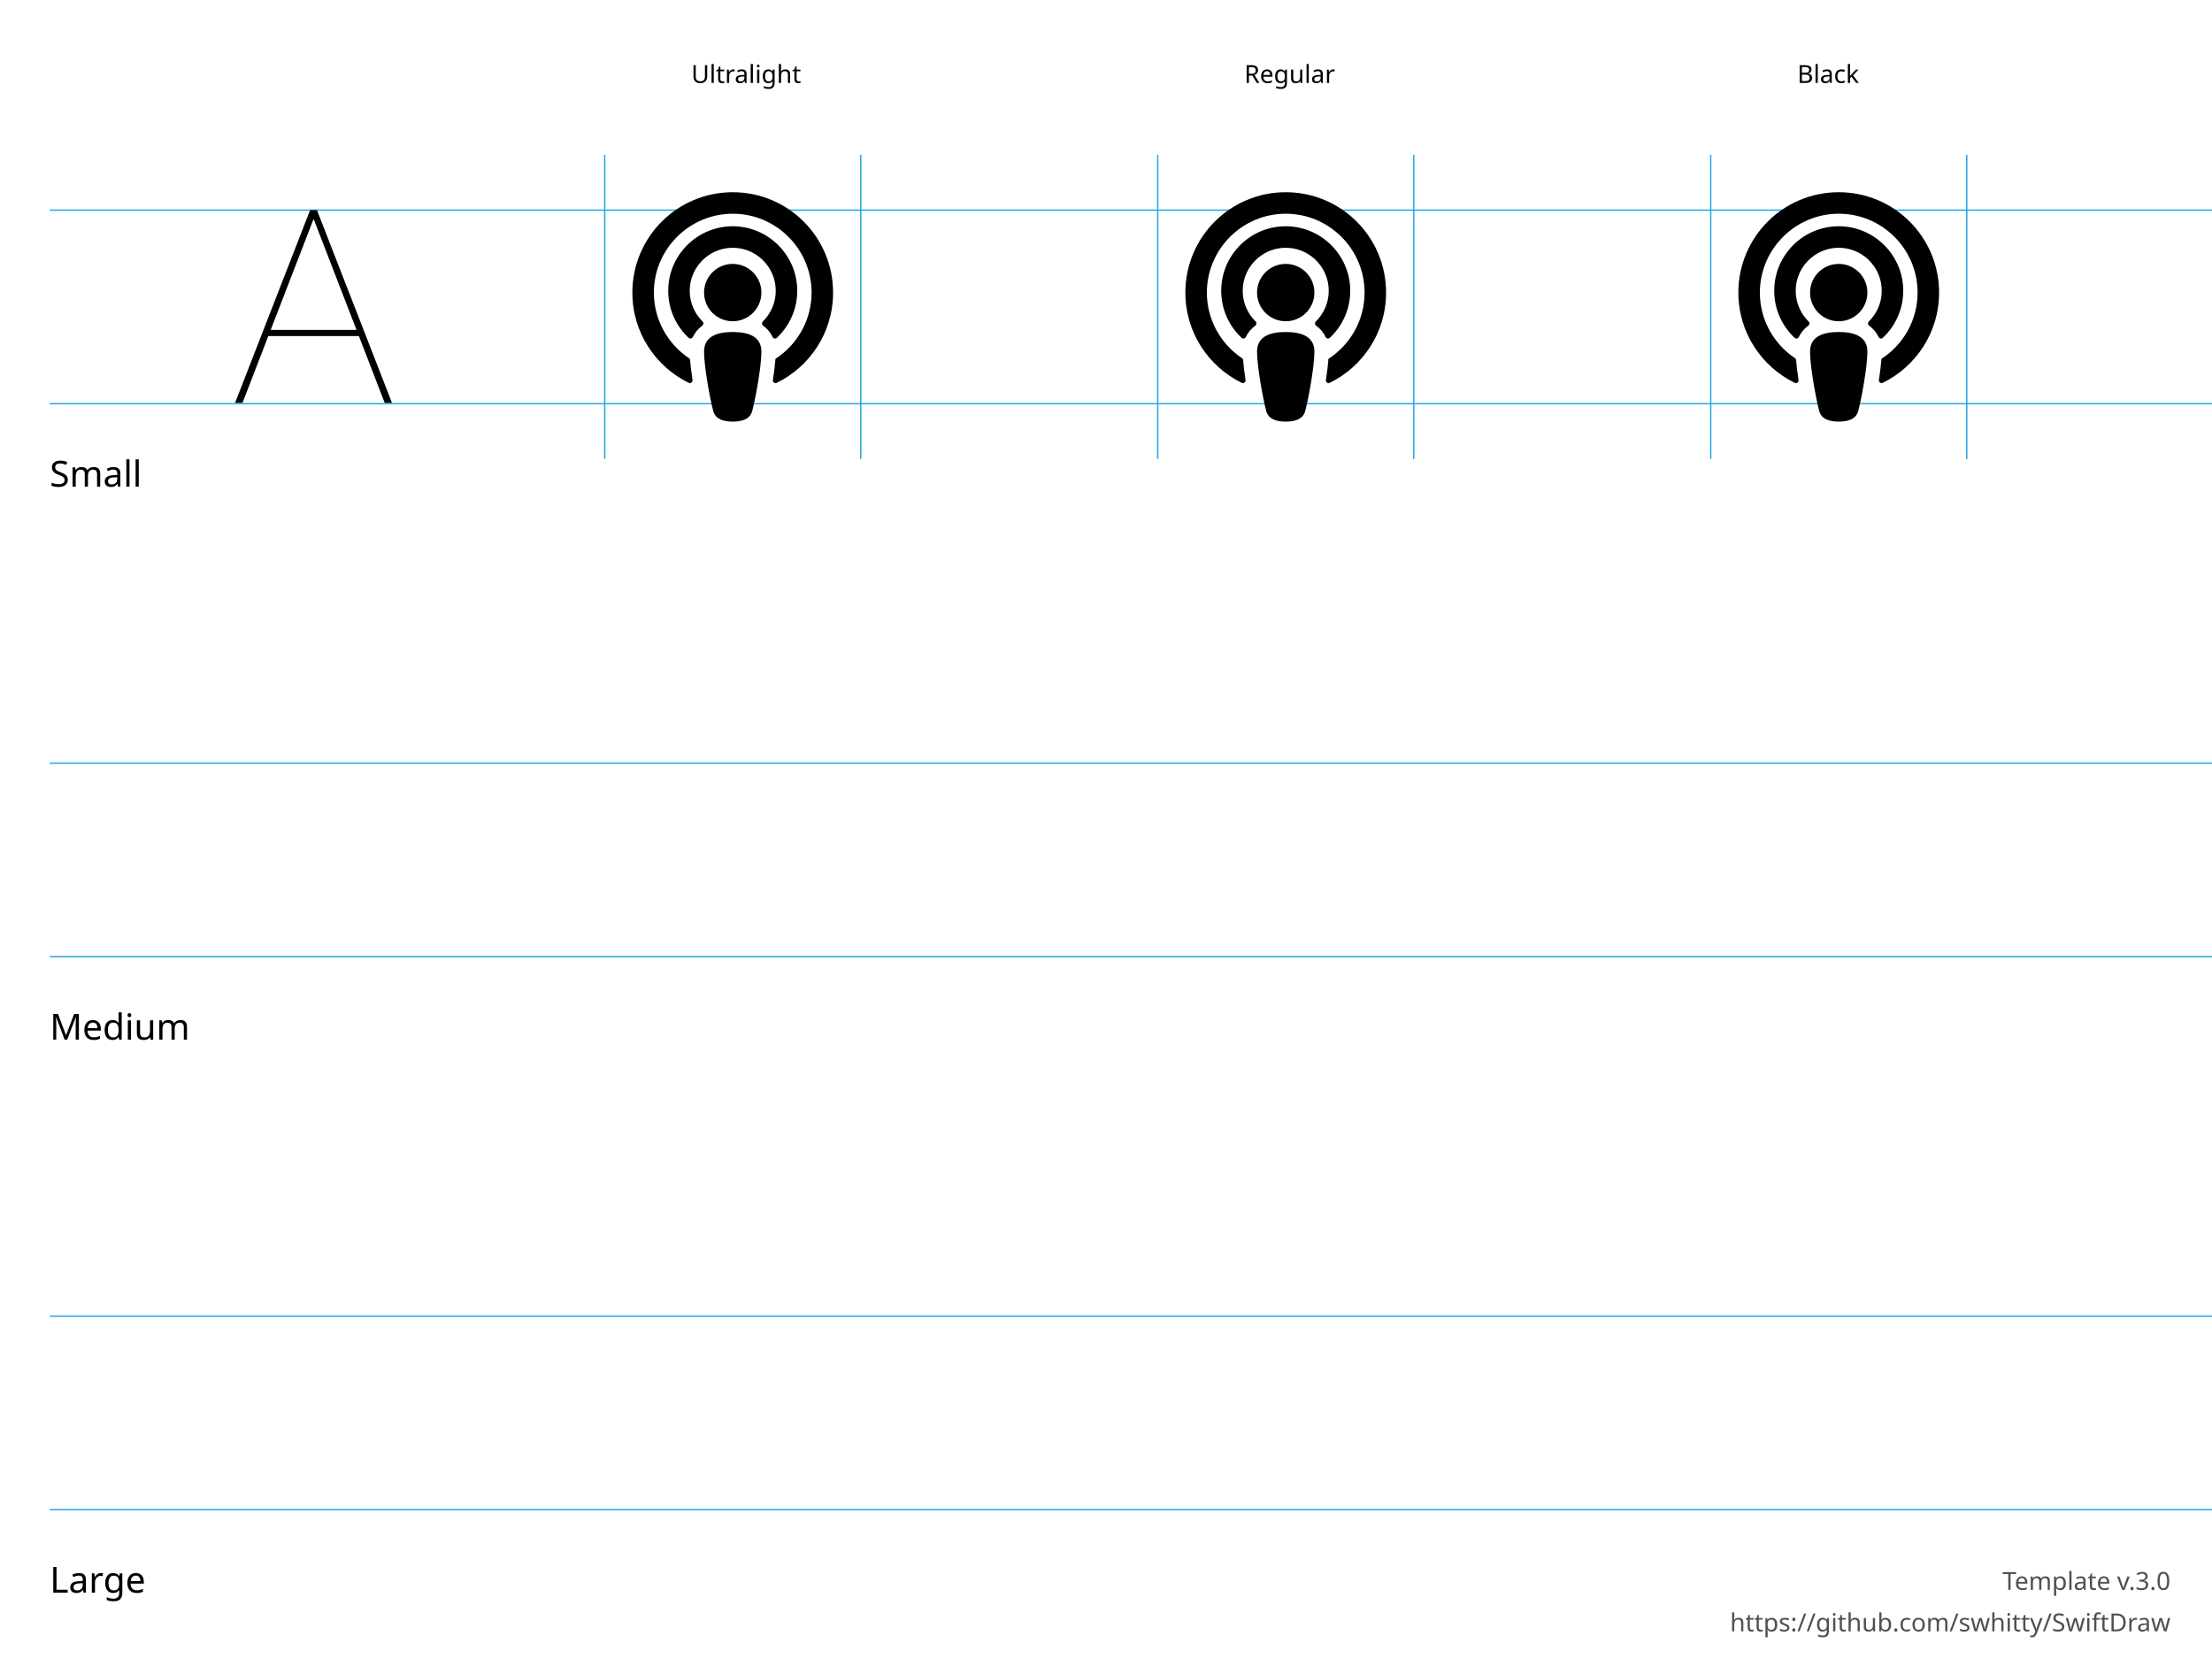
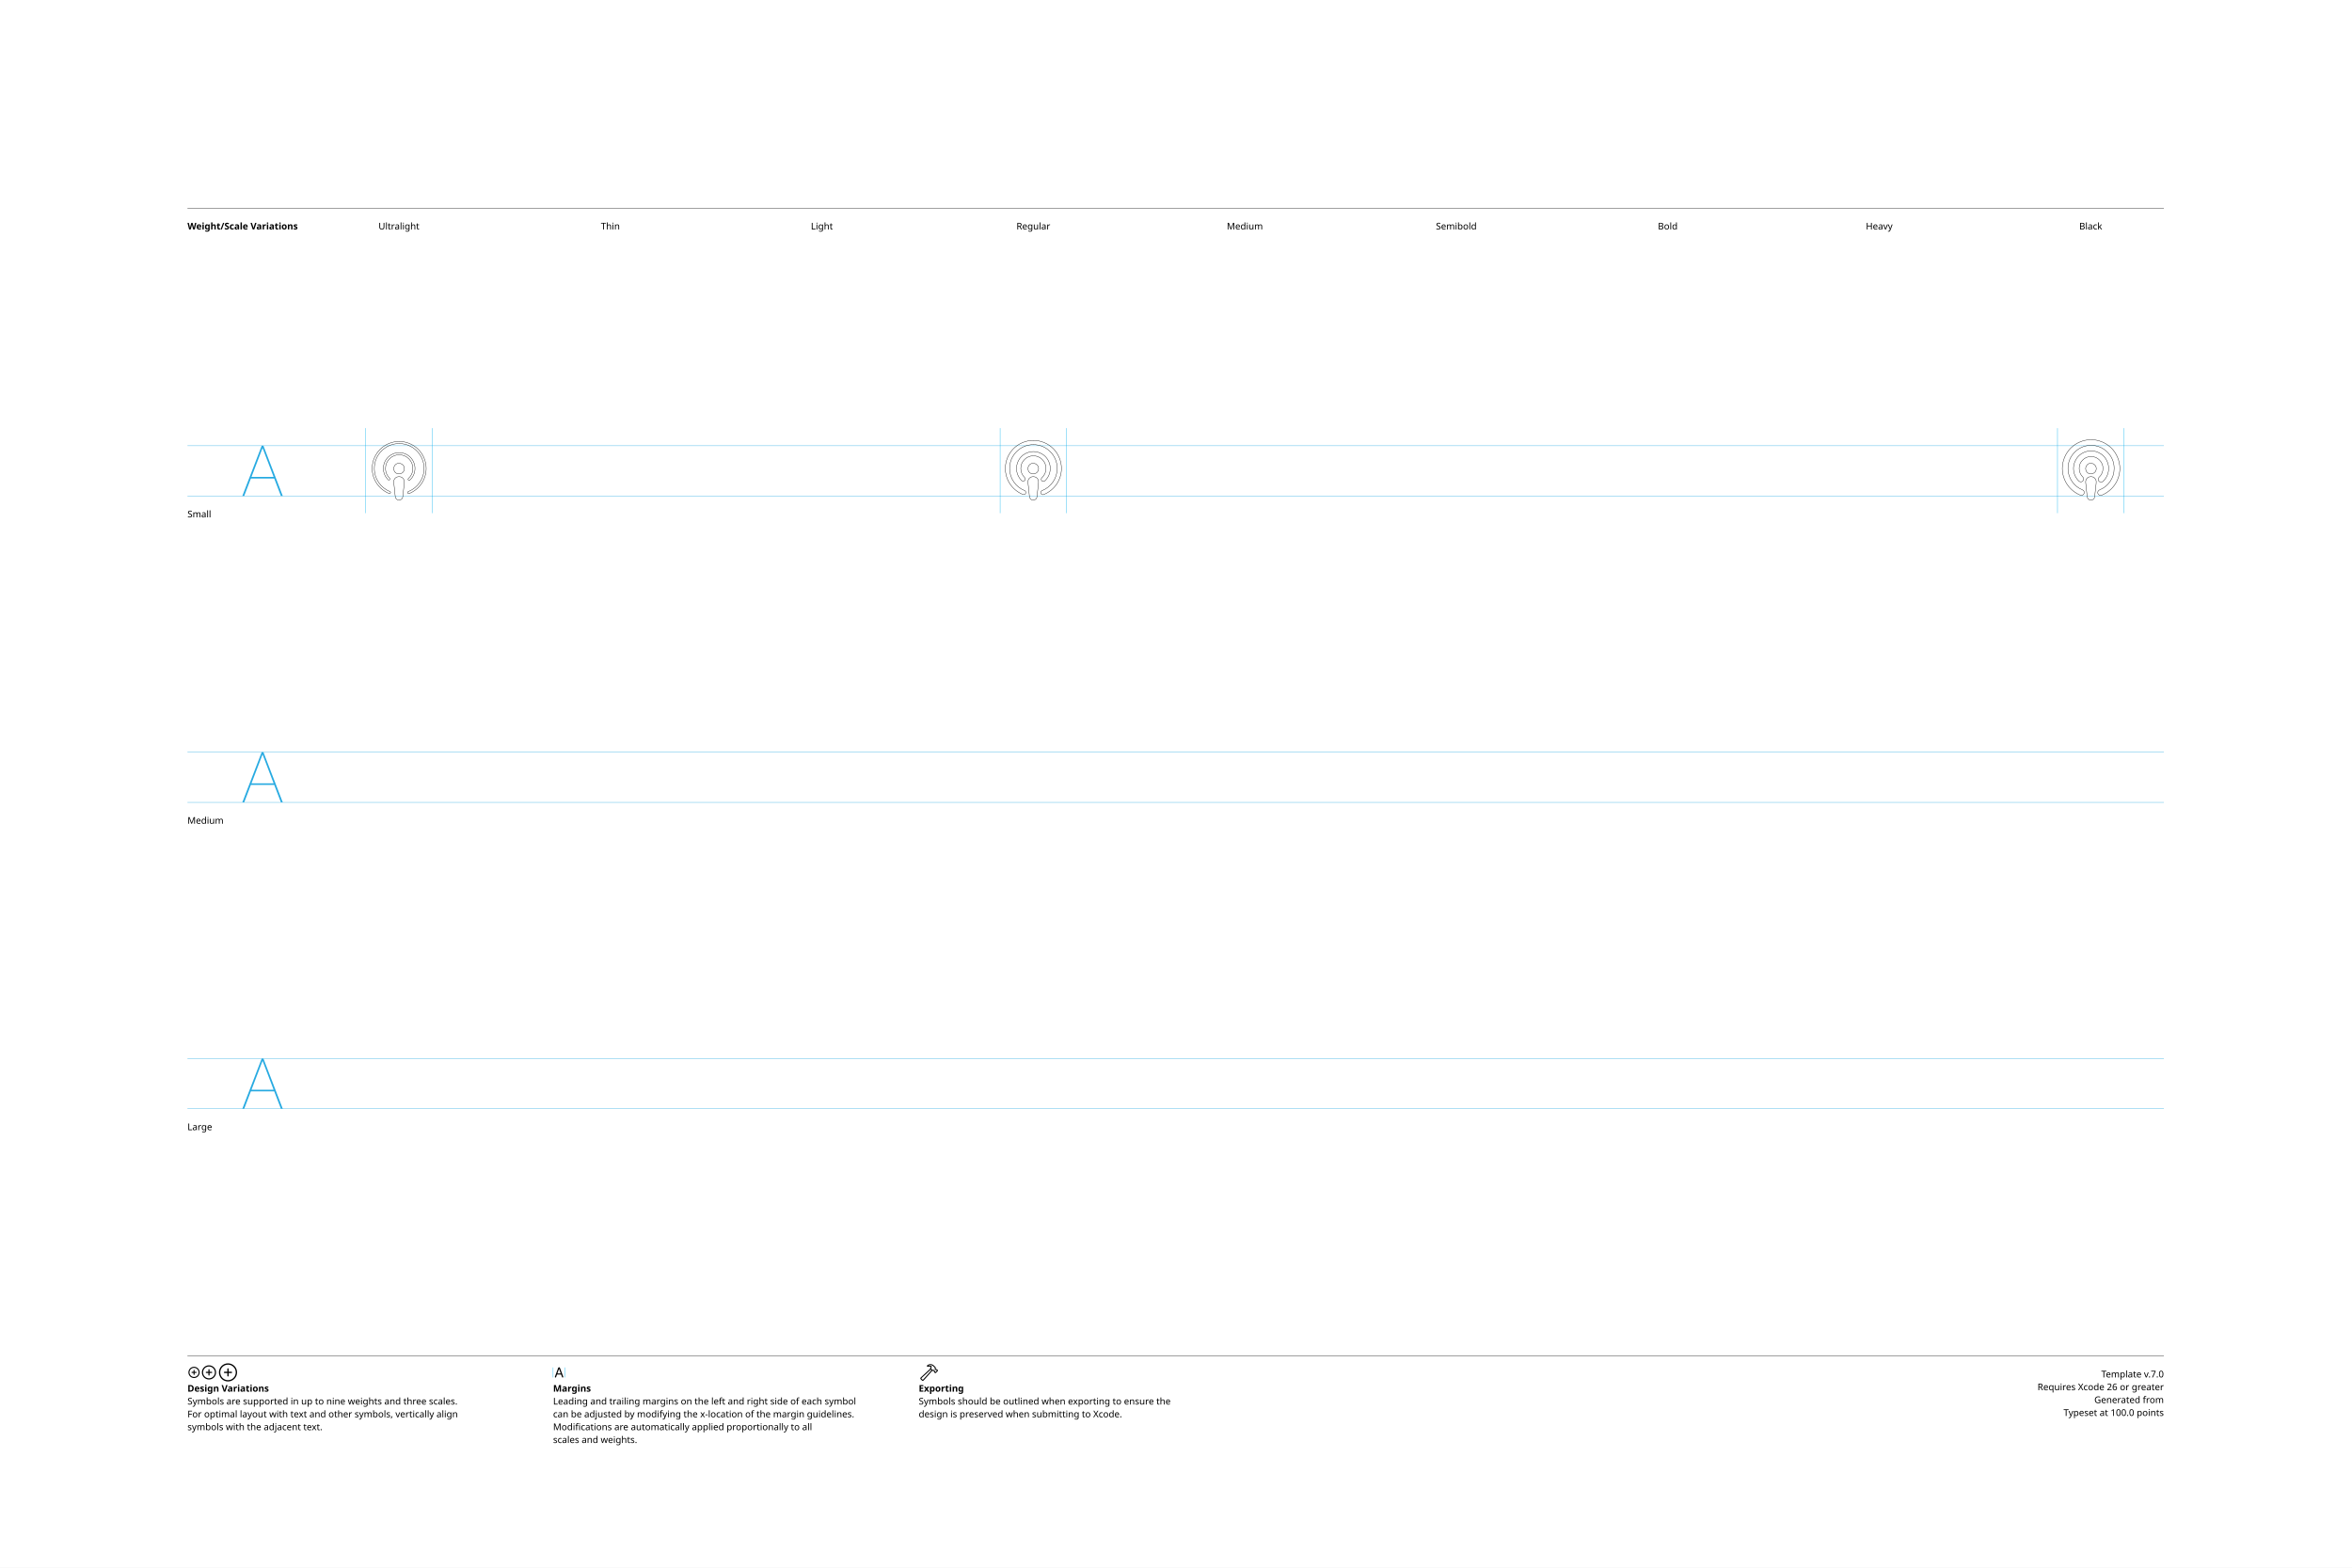
- <svg xmlns="http://www.w3.org/2000/svg" height="600" width="800">
-   <g id="Notes" font-family="'LucidaGrande', 'Lucida Grande', sans-serif" font-size="13">
-     <rect fill="white" height="600.0" width="800.0" x="0.0" y="0.0" />
-     <g font-size="13">
-       <text x="18.0" y="176.0">Small</text>
-       <text x="18.0" y="376.0">Medium</text>
-       <text x="18.0" y="576.0">Large</text>
+ <svg xmlns="http://www.w3.org/2000/svg" version="1.1" viewBox="0 0 3300 2200">
+   <style>.defaults {-sfsymbols-variable-value-mode:color;-sfsymbols-draw-reverses-motion-groups:true}
+ 
+ .monochrome-0 {-sfsymbols-motion-group:0;-sfsymbols-layer-tags:-1bff997bbe55d69d}
+ 
+ .multicolor-0:tintColor {-sfsymbols-motion-group:0;-sfsymbols-layer-tags:-1bff997bbe55d69d}
+ 
+ .hierarchical-0:primary {-sfsymbols-motion-group:0;-sfsymbols-layer-tags:-1bff997bbe55d69d}
+ 
+ .SFSymbolsPreviewWireframe {fill:none;opacity:1.0;stroke:black;stroke-width:0.5}
+ </style>
+   <g id="Notes">
+     <rect height="2200" id="artboard" style="fill:white;opacity:1" width="3300" x="0" y="0" />
+     <line style="fill:none;stroke:black;opacity:1;stroke-width:0.5;" x1="263" x2="3036" y1="292" y2="292" />
+     <text style="stroke:none;fill:black;font-family:sans-serif;font-size:13;font-weight:bold;" transform="matrix(1 0 0 1 263 322)">Weight/Scale Variations</text>
+     <text style="stroke:none;fill:black;font-family:sans-serif;font-size:13;text-anchor:middle;" transform="matrix(1 0 0 1 559.711 322)">Ultralight</text>
+     <text style="stroke:none;fill:black;font-family:sans-serif;font-size:13;text-anchor:middle;" transform="matrix(1 0 0 1 856.422 322)">Thin</text>
+     <text style="stroke:none;fill:black;font-family:sans-serif;font-size:13;text-anchor:middle;" transform="matrix(1 0 0 1 1153.13 322)">Light</text>
+     <text style="stroke:none;fill:black;font-family:sans-serif;font-size:13;text-anchor:middle;" transform="matrix(1 0 0 1 1449.84 322)">Regular</text>
+     <text style="stroke:none;fill:black;font-family:sans-serif;font-size:13;text-anchor:middle;" transform="matrix(1 0 0 1 1746.56 322)">Medium</text>
+     <text style="stroke:none;fill:black;font-family:sans-serif;font-size:13;text-anchor:middle;" transform="matrix(1 0 0 1 2043.27 322)">Semibold</text>
+     <text style="stroke:none;fill:black;font-family:sans-serif;font-size:13;text-anchor:middle;" transform="matrix(1 0 0 1 2339.98 322)">Bold</text>
+     <text style="stroke:none;fill:black;font-family:sans-serif;font-size:13;text-anchor:middle;" transform="matrix(1 0 0 1 2636.69 322)">Heavy</text>
+     <text style="stroke:none;fill:black;font-family:sans-serif;font-size:13;text-anchor:middle;" transform="matrix(1 0 0 1 2933.4 322)">Black</text>
+     <line style="fill:none;stroke:black;opacity:1;stroke-width:0.5;" x1="263" x2="3036" y1="1903" y2="1903" />
+     <g transform="matrix(0.2 0 0 0.2 263 1933)">
+       <path d="m46.24 4.15c21.777 0 39.453-17.627 39.453-39.404s-17.676-39.404-39.453-39.404c-21.729 0-39.404 17.627-39.404 39.404s17.676 39.404 39.404 39.404Zm0-7.422c-17.676 0-31.934-14.307-31.934-31.982s14.258-31.982 31.934-31.982 31.982 14.307 31.982 31.982-14.307 31.982-31.982 31.982Zm3.613-17.773v-28.467c0-2.246-1.465-3.76-3.711-3.76-2.148 0-3.613 1.514-3.613 3.76v28.467c0 2.197 1.465 3.711 3.613 3.711 2.246 0 3.711-1.514 3.711-3.711Zm-17.822-10.596h28.418c2.197 0 3.711-1.465 3.711-3.613 0-2.197-1.514-3.711-3.711-3.711h-28.418c-2.246 0-3.76 1.514-3.76 3.711 0 2.148 1.514 3.613 3.76 3.613Z" />
    </g>
-     <g font-size="9">
-       <text x="250.0" y="30.0">Ultralight</text>
-       <text x="450.0" y="30.0">Regular</text>
-       <text x="650.0" y="30.0">Black</text>
-       <text id="template-version" fill="#505050" text-anchor="end" x="785.0" y="575.0">Template v.3.0</text>
-       <a href="https://github.com/swhitty/SwiftDraw">
-         <text fill="#505050" text-anchor="end" x="785.0" y="590.0">https://github.com/swhitty/SwiftDraw</text>
-       </a>
+     <g transform="matrix(0.2 0 0 0.2 281.506 1933)">
+       <path d="m58.545 14.551c27.49 0 49.805-22.314 49.805-49.805s-22.314-49.805-49.805-49.805-49.805 22.314-49.805 49.805 22.314 49.805 49.805 49.805Zm0-8.301c-22.949 0-41.504-18.555-41.504-41.504s18.555-41.504 41.504-41.504 41.504 18.555 41.504 41.504-18.555 41.504-41.504 41.504Zm4.053-23.096v-36.914c0-2.49-1.709-4.199-4.15-4.199-2.393 0-4.053 1.709-4.053 4.199v36.914c0 2.441 1.66 4.15 4.053 4.15 2.441 0 4.15-1.66 4.15-4.15Zm-22.559-14.404h36.963c2.441 0 4.15-1.611 4.15-4.004 0-2.441-1.709-4.15-4.15-4.15h-36.963c-2.49 0-4.15 1.709-4.15 4.15 0 2.393 1.66 4.004 4.15 4.004Z" />
    </g>
+     <g transform="matrix(0.2 0 0 0.2 304.924 1933)">
+       <path d="m74.853 28.32c35.107 0 63.623-28.467 63.623-63.574s-28.516-63.623-63.623-63.623-63.574 28.516-63.574 63.623 28.467 63.574 63.574 63.574Zm0-9.082c-30.127 0-54.492-24.365-54.492-54.492s24.365-54.492 54.492-54.492 54.492 24.365 54.492 54.492-24.365 54.492-54.492 54.492Zm4.443-30.322v-48.486c0-2.734-1.855-4.639-4.541-4.639-2.588 0-4.443 1.904-4.443 4.639v48.486c0 2.686 1.855 4.59 4.443 4.59 2.686 0 4.541-1.855 4.541-4.59Zm-28.711-19.775h48.486c2.686 0 4.59-1.807 4.59-4.395 0-2.734-1.855-4.59-4.59-4.59h-48.486c-2.734 0-4.59 1.855-4.59 4.59 0 2.588 1.855 4.395 4.59 4.395Z" />
+     </g>
+     <text style="stroke:none;fill:black;font-family:sans-serif;font-size:13;font-weight:bold;" transform="matrix(1 0 0 1 263 1953)">Design Variations</text>
+     <text style="stroke:none;fill:black;font-family:sans-serif;font-size:13;" transform="matrix(1 0 0 1 263 1971)">Symbols are supported in up to nine weights and three scales.</text>
+     <text style="stroke:none;fill:black;font-family:sans-serif;font-size:13;" transform="matrix(1 0 0 1 263 1989)">For optimal layout with text and other symbols, vertically align</text>
+     <text style="stroke:none;fill:black;font-family:sans-serif;font-size:13;" transform="matrix(1 0 0 1 263 2007)">symbols with the adjacent text.</text>
+     <line style="fill:none;stroke:#00AEEF;stroke-width:0.5;opacity:1.0;" x1="776" x2="776" y1="1919" y2="1933" />
+     <g transform="matrix(0.2 0 0 0.2 776 1933)">
+       <path d="m16.553 0.781c2.588 0 3.857-0.977 4.785-3.711l20.557-57.52h0.244l20.605 57.52c0.928 2.734 2.197 3.711 4.736 3.711 2.588 0 4.248-1.562 4.248-4.004 0-0.83-0.146-1.611-0.537-2.637l-22.9-60.986c-1.123-2.979-3.125-4.492-6.25-4.492-3.027 0-5.078 1.465-6.152 4.443l-22.9 61.084c-0.391 1.025-0.537 1.807-0.537 2.637 0 2.441 1.562 3.955 4.102 3.955Zm10.205-20.947h30.664c2.002 0 3.662-1.66 3.662-3.662 0-2.051-1.66-3.662-3.662-3.662h-30.664c-2.002 0-3.662 1.611-3.662 3.662 0 2.002 1.66 3.662 3.662 3.662Z" />
+     </g>
+     <line style="fill:none;stroke:#00AEEF;stroke-width:0.5;opacity:1.0;" x1="792.836" x2="792.836" y1="1919" y2="1933" />
+     <text style="stroke:none;fill:black;font-family:sans-serif;font-size:13;font-weight:bold;" transform="matrix(1 0 0 1 776 1953)">Margins</text>
+     <text style="stroke:none;fill:black;font-family:sans-serif;font-size:13;" transform="matrix(1 0 0 1 776 1971)">Leading and trailing margins on the left and right side of each symbol</text>
+     <text style="stroke:none;fill:black;font-family:sans-serif;font-size:13;" transform="matrix(1 0 0 1 776 1989)">can be adjusted by modifying the x-location of the margin guidelines.</text>
+     <text style="stroke:none;fill:black;font-family:sans-serif;font-size:13;" transform="matrix(1 0 0 1 776 2007)">Modifications are automatically applied proportionally to all</text>
+     <text style="stroke:none;fill:black;font-family:sans-serif;font-size:13;" transform="matrix(1 0 0 1 776 2025)">scales and weights.</text>
+     <g transform="matrix(0.2 0 0 0.2 1289 1933)">
+       <path d="m14.209 13.135 7.861 7.861c4.297 4.395 9.326 4.102 13.867-1.025l60.693-68.213-4.883-4.883-60.254 67.676c-1.807 1.953-3.467 2.441-5.811 0.098l-5.176-5.127c-2.295-2.295-1.807-3.955 0.195-5.811l67.481-62.158-4.883-4.834-68.066 62.598c-4.98 4.59-5.322 9.473-1.025 13.818Zm44.873-97.461c-2.051 2.002-2.246 4.883-1.074 6.787 1.123 1.807 3.467 3.027 6.592 2.246 5.859-1.66 12.598-2.393 18.896 0.928l-2.686 7.129c-1.611 4.004-0.732 6.885 1.709 9.424l10.254 10.303c2.344 2.393 4.541 2.441 7.08 1.953l4.443-0.732 2.588 2.539-0.195 2.246c-0.098 2.295 0.537 4.297 2.783 6.494l3.369 3.32c2.295 2.295 5.518 2.49 7.812 0.195l12.988-13.037c2.295-2.344 2.148-5.371-0.195-7.666l-3.418-3.418c-2.197-2.197-4.053-3.027-6.348-2.881l-2.344 0.244-2.441-2.441 1.025-4.688c0.635-2.734-0.244-4.98-2.881-7.617l-11.279-11.182c-12.94-12.842-35.596-11.035-46.68-0.146Zm7.08 2.051c8.789-6.396 25.977-5.664 33.691 1.953l12.305 12.207c1.025 1.025 1.221 1.807 0.928 3.32l-1.465 6.641 6.738 6.689 4.395-0.244c1.123-0.049 1.514 0.049 2.344 0.879l2.539 2.49-10.84 10.84-2.49-2.49c-0.83-0.879-0.977-1.221-0.928-2.393l0.293-4.346-6.689-6.738-6.836 1.172c-1.416 0.293-2.051 0.195-3.174-0.879l-8.936-8.887c-1.074-1.025-1.172-1.709-0.488-3.369l4.59-11.475c-6.104-6.348-17.041-7.52-25.586-4.59-0.684 0.244-0.928-0.391-0.391-0.781Z" />
+     </g>
+     <text style="stroke:none;fill:black;font-family:sans-serif;font-size:13;font-weight:bold;" transform="matrix(1 0 0 1 1289 1953)">Exporting</text>
+     <text style="stroke:none;fill:black;font-family:sans-serif;font-size:13;" transform="matrix(1 0 0 1 1289 1971)">Symbols should be outlined when exporting to ensure the</text>
+     <text style="stroke:none;fill:black;font-family:sans-serif;font-size:13;" transform="matrix(1 0 0 1 1289 1989)">design is preserved when submitting to Xcode.</text>
+     <text id="template-version" style="stroke:none;fill:black;font-family:sans-serif;font-size:13;text-anchor:end;" transform="matrix(1 0 0 1 3036 1933)">Template v.7.0</text>
+     <text style="stroke:none;fill:black;font-family:sans-serif;font-size:13;text-anchor:end;" transform="matrix(1 0 0 1 3036 1951)">Requires Xcode 26 or greater</text>
+     <text id="descriptive-name" style="stroke:none;fill:black;font-family:sans-serif;font-size:13;text-anchor:end;" transform="matrix(1 0 0 1 3036 1969)">Generated from </text>
+     <text style="stroke:none;fill:black;font-family:sans-serif;font-size:13;text-anchor:end;" transform="matrix(1 0 0 1 3036 1987)">Typeset at 100.0 points</text>
+     <text style="stroke:none;fill:black;font-family:sans-serif;font-size:13;" transform="matrix(1 0 0 1 263 726)">Small</text>
+     <text style="stroke:none;fill:black;font-family:sans-serif;font-size:13;" transform="matrix(1 0 0 1 263 1156)">Medium</text>
+     <text style="stroke:none;fill:black;font-family:sans-serif;font-size:13;" transform="matrix(1 0 0 1 263 1586)">Large</text>
  </g>
-   <g id="Guides" stroke="rgb(39, 170, 225)" stroke-width="0.5">
-     <path id="Capline-S" d="M18,76 l800,0" />
-     <path id="H-reference" d="M85,145.755 L87.685,145.755 L113.369,79.287 L114.052,79.287 L114.052,76 L112.148,76 L85,145.755 Z M95.693,121.536 L130.996,121.536 L130.263,119.313 L96.474,119.313 L95.693,121.536 Z M139.15,145.755 L141.787,145.755 L114.638,76 L113.466,76 L113.466,79.287 L139.15,145.755 Z" stroke="none" />
-     <path id="Baseline-S" d="M18,146 l800,0" />
-     <path id="left-margin-Ultralight-S" d="M218.704,56 l0,110" />
-     <path id="right-margin-Ultralight-S" d="M311.296,56 l0,110" />
-     <path id="left-margin-Regular-S" d="M418.704,56 l0,110" />
-     <path id="right-margin-Regular-S" d="M511.296,56 l0,110" />
-     <path id="left-margin-Black-S" d="M618.704,56 l0,110" />
-     <path id="right-margin-Black-S" d="M711.296,56 l0,110" />
-     <path id="Capline-M" d="M18,276 l800,0" />
-     <path id="Baseline-M" d="M18,346 l800,0" />
-     <path id="Capline-L" d="M18,476 l800,0" />
-     <path id="Baseline-L" d="M18,546 l800,0" />
+   <g id="Guides">
+     <g id="H-reference" style="fill:#27AAE1;stroke:none;" transform="matrix(1 0 0 1 339 696)">
+       <path d="M0.994 0L3.638 0L29.328-67.132L30.03-67.132L30.03-70.459L28.123-70.459ZM11.688-24.48L46.981-24.48L46.231-26.729L12.438-26.729ZM55.12 0L57.764 0L30.638-70.459L29.433-70.459L29.433-67.132Z" />
+     </g>
+     <line id="Baseline-S" style="fill:none;stroke:#27AAE1;opacity:1;stroke-width:0.5;" x1="263" x2="3036" y1="696" y2="696" />
+     <line id="Capline-S" style="fill:none;stroke:#27AAE1;opacity:1;stroke-width:0.5;" x1="263" x2="3036" y1="625.541" y2="625.541" />
+     <g id="H-reference" style="fill:#27AAE1;stroke:none;" transform="matrix(1 0 0 1 339 1126)">
+       <path d="M0.994 0L3.638 0L29.328-67.132L30.03-67.132L30.03-70.459L28.123-70.459ZM11.688-24.48L46.981-24.48L46.231-26.729L12.438-26.729ZM55.12 0L57.764 0L30.638-70.459L29.433-70.459L29.433-67.132Z" />
+     </g>
+     <line id="Baseline-M" style="fill:none;stroke:#27AAE1;opacity:1;stroke-width:0.5;" x1="263" x2="3036" y1="1126" y2="1126" />
+     <line id="Capline-M" style="fill:none;stroke:#27AAE1;opacity:1;stroke-width:0.5;" x1="263" x2="3036" y1="1055.54" y2="1055.54" />
+     <g id="H-reference" style="fill:#27AAE1;stroke:none;" transform="matrix(1 0 0 1 339 1556)">
+       <path d="M0.994 0L3.638 0L29.328-67.132L30.03-67.132L30.03-70.459L28.123-70.459ZM11.688-24.48L46.981-24.48L46.231-26.729L12.438-26.729ZM55.12 0L57.764 0L30.638-70.459L29.433-70.459L29.433-67.132Z" />
+     </g>
+     <line id="Baseline-L" style="fill:none;stroke:#27AAE1;opacity:1;stroke-width:0.5;" x1="263" x2="3036" y1="1556" y2="1556" />
+     <line id="Capline-L" style="fill:none;stroke:#27AAE1;opacity:1;stroke-width:0.5;" x1="263" x2="3036" y1="1485.54" y2="1485.54" />
+     <line id="right-margin-Black-S" style="fill:none;stroke:#00AEEF;stroke-width:0.5;opacity:1.0;" x1="2980" x2="2980" y1="600.785" y2="720.121" />
+     <line id="left-margin-Black-S" style="fill:none;stroke:#00AEEF;stroke-width:0.5;opacity:1.0;" x1="2886.8" x2="2886.8" y1="600.785" y2="720.121" />
+     <line id="right-margin-Regular-S" style="fill:none;stroke:#00AEEF;stroke-width:0.5;opacity:1.0;" x1="1496.44" x2="1496.44" y1="600.785" y2="720.121" />
+     <line id="left-margin-Regular-S" style="fill:none;stroke:#00AEEF;stroke-width:0.5;opacity:1.0;" x1="1403.24" x2="1403.24" y1="600.785" y2="720.121" />
+     <line id="right-margin-Ultralight-S" style="fill:none;stroke:#00AEEF;stroke-width:0.5;opacity:1.0;" x1="606.311" x2="606.311" y1="600.785" y2="720.121" />
+     <line id="left-margin-Ultralight-S" style="fill:none;stroke:#00AEEF;stroke-width:0.5;opacity:1.0;" x1="513.112" x2="513.112" y1="600.785" y2="720.121" />
  </g>
  <g id="Symbols">
-     <g id="Ultralight-S">
-       <path d="M272.037,148.684 C271.204,151.764 268.056,152.481 265,152.481 C261.944,152.481 258.796,151.764 257.963,148.684 C256.724,144.077 254.63,132.534 254.63,127.163 C254.63,121.467 259.676,120.074 265,120.074 C270.324,120.074 275.37,121.467 275.37,127.163 C275.37,132.502 273.285,144.044 272.037,148.684 Z M254.122,116.275 C251.093,113.308 249.268,109.117 249.458,104.511 C249.791,96.454 256.327,89.935 264.385,89.623 C273.242,89.28 280.556,96.385 280.556,105.167 C280.556,109.514 278.763,113.449 275.878,116.275 C275.445,116.699 275.489,117.407 275.98,117.763 C277.489,118.859 278.647,120.249 279.421,121.873 C279.703,122.465 280.473,122.628 280.952,122.179 C285.623,117.797 288.495,111.52 288.326,104.588 C288.026,92.24 278.021,82.193 265.675,81.843 C252.502,81.469 241.667,92.077 241.667,105.167 C241.667,111.869 244.508,117.919 249.047,122.179 C249.526,122.628 250.297,122.466 250.579,121.873 C251.353,120.249 252.511,118.859 254.02,117.763 C254.511,117.407 254.555,116.699 254.122,116.275 Z M265,69.519 C244.94,69.519 228.704,85.752 228.704,105.815 C228.704,120.397 237.227,132.656 249.078,138.45 C249.78,138.794 250.58,138.2 250.461,137.428 C250.075,134.914 249.758,132.414 249.585,130.243 C249.561,129.946 249.399,129.678 249.151,129.512 C241.471,124.359 236.421,115.574 236.482,105.637 C236.578,90.043 249.33,77.337 264.924,77.296 C280.684,77.255 293.519,90.064 293.519,105.815 C293.519,115.85 288.308,124.691 280.45,129.775 C280.288,132.049 279.953,134.731 279.539,137.428 C279.42,138.2 280.22,138.794 280.922,138.45 C292.745,132.669 301.296,120.428 301.296,105.815 C301.296,85.755 285.063,69.519 265,69.519 Z M265,95.444 C259.273,95.444 254.63,100.087 254.63,105.815 C254.63,111.542 259.273,116.185 265,116.185 C270.727,116.185 275.37,111.542 275.37,105.815 C275.37,100.087 270.727,95.444 265,95.444 Z" />
+     <g id="Black-S" transform="matrix(1 0 0 1 2886.8 696)">
+       <path class="monochrome-0 multicolor-0:tintColor hierarchical-0:primary SFSymbolsPreviewWireframe" d="M40.075-13.792C39.937-14.988 39.771-16.745 39.577-18.207C38.349-27.454 49.376-29.891 53.235-23.714C55.409-20.232 54.002-18.211 52.191 0.989C51.646 6.758 43.823 7.671 41.919 2.259C41.49 1.039 41.683 1.001 40.075-13.792ZM39.524-39.442C41.837-49.647 54.521-46.498 54.406-38.344C54.268-28.564 38.762-28.106 39.524-39.442ZM32.048-1.152C24.809-4.068 18.191-9.429 13.832-15.761C9.479-22.085 6.734-30.332 6.734-38.621C6.734-49.515 11.46-60.062 18.566-67.168C25.671-74.274 36.219-79 47.113-79C58.007-79 68.554-74.274 75.66-67.168C82.766-60.062 87.492-49.515 87.492-38.621C87.492-30.28 84.713-21.987 80.31-15.641C75.902-9.285 69.212-3.923 61.901-1.041C59.845-0.231 57.523-1.24 56.713-3.296C55.902-5.351 56.912-7.673 58.967-8.484C65.153-10.922 69.991-14.8 73.738-20.2C77.49-25.609 79.492-31.585 79.492-38.621C79.492-47.805 76.067-55.447 70.003-61.512C63.939-67.576 56.297-71 47.113-71C37.929-71 30.287-67.576 24.222-61.512C18.158-55.447 14.734-47.805 14.734-38.621C14.734-31.628 16.711-25.687 20.421-20.297C24.125-14.917 28.911-11.039 35.037-8.572C37.086-7.747 38.078-5.416 37.253-3.367C36.427-1.318 34.097-0.326 32.048-1.152ZM29.917-20.92C27.706-23.068 25.689-25.968 24.445-28.848C23.205-31.716 22.43-35.284 22.43-38.621C22.43-45.184 25.398-51.807 29.663-56.071C33.927-60.336 40.55-63.304 47.113-63.304C53.675-63.304 60.299-60.336 64.563-56.071C68.828-51.807 71.795-45.184 71.795-38.621C71.795-35.16 70.962-31.466 69.634-28.514C68.301-25.551 66.143-22.588 63.787-20.427C62.158-18.934 59.628-19.044 58.135-20.672C56.642-22.301 56.752-24.831 58.38-26.324C60.148-27.945 61.346-29.59 62.338-31.795C63.335-34.013 63.795-36.051 63.795-38.621C63.795-43.473 62.129-47.192 58.906-50.415C55.683-53.638 51.965-55.304 47.113-55.304C42.261-55.304 38.542-53.638 35.319-50.415C32.096-47.192 30.43-43.473 30.43-38.621C30.43-36.143 30.858-34.175 31.789-32.02C32.714-29.878 33.833-28.269 35.492-26.658C37.076-25.118 37.113-22.586 35.573-21.002C34.034-19.417 31.501-19.381 29.917-20.92Z" />
    </g>
-     <g id="Regular-S">
-       <path d="M472.037,148.684 C471.204,151.764 468.056,152.481 465,152.481 C461.944,152.481 458.796,151.764 457.963,148.684 C456.724,144.077 454.63,132.534 454.63,127.163 C454.63,121.467 459.676,120.074 465,120.074 C470.324,120.074 475.37,121.467 475.37,127.163 C475.37,132.502 473.285,144.044 472.037,148.684 Z M454.122,116.275 C451.093,113.308 449.268,109.117 449.458,104.511 C449.791,96.454 456.327,89.935 464.385,89.623 C473.242,89.28 480.556,96.385 480.556,105.167 C480.556,109.514 478.763,113.449 475.878,116.275 C475.445,116.699 475.489,117.407 475.98,117.763 C477.489,118.859 478.647,120.249 479.421,121.873 C479.703,122.465 480.473,122.628 480.952,122.179 C485.623,117.797 488.495,111.52 488.326,104.588 C488.026,92.24 478.021,82.193 465.675,81.843 C452.502,81.469 441.667,92.077 441.667,105.167 C441.667,111.869 444.508,117.919 449.047,122.179 C449.526,122.628 450.297,122.466 450.579,121.873 C451.353,120.249 452.511,118.859 454.02,117.763 C454.511,117.407 454.555,116.699 454.122,116.275 Z M465,69.519 C444.94,69.519 428.704,85.752 428.704,105.815 C428.704,120.397 437.227,132.656 449.078,138.45 C449.78,138.794 450.58,138.2 450.461,137.428 C450.075,134.914 449.758,132.414 449.585,130.243 C449.561,129.946 449.399,129.678 449.151,129.512 C441.471,124.359 436.421,115.574 436.482,105.637 C436.578,90.043 449.33,77.337 464.924,77.296 C480.684,77.255 493.519,90.064 493.519,105.815 C493.519,115.85 488.308,124.691 480.45,129.775 C480.288,132.049 479.953,134.731 479.539,137.428 C479.42,138.2 480.22,138.794 480.922,138.45 C492.745,132.669 501.296,120.428 501.296,105.815 C501.296,85.755 485.063,69.519 465,69.519 Z M465,95.444 C459.273,95.444 454.63,100.087 454.63,105.815 C454.63,111.542 459.273,116.185 465,116.185 C470.727,116.185 475.37,111.542 475.37,105.815 C475.37,100.087 470.727,95.444 465,95.444 Z" />
+     <g id="Regular-S" transform="matrix(1 0 0 1 1403.24 696)">
+       <path class="monochrome-0 multicolor-0:tintColor hierarchical-0:primary SFSymbolsPreviewWireframe" d="M39.635-13.792C39.497-14.988 39.331-16.745 39.137-18.207C37.909-27.454 48.936-29.891 52.795-23.714C54.969-20.232 53.562-18.211 51.751 0.989C51.206 6.758 43.383 7.671 41.479 2.259C41.05 1.039 41.243 1.001 39.635-13.792ZM39.084-39.442C41.397-49.647 54.081-46.498 53.966-38.344C53.828-28.564 38.322-28.106 39.084-39.442ZM31.982-2.079C24.881-4.939 18.493-10.115 14.215-16.328C9.943-22.535 7.294-30.494 7.294-38.621C7.294-49.302 11.857-59.486 18.833-66.461C25.808-73.437 35.992-78 46.673-78C57.353-78 67.537-73.437 74.513-66.461C81.488-59.486 86.052-49.302 86.052-38.621C86.052-30.443 83.37-22.439 79.049-16.211C74.723-9.975 68.264-4.798 61.094-1.971C59.553-1.364 57.81-2.121 57.203-3.662C56.595-5.204 57.352-6.946 58.894-7.553C65.22-10.047 70.29-14.111 74.119-19.63C77.953-25.157 80.052-31.422 80.052-38.621C80.052-48.019 76.465-56.024 70.27-62.219C64.076-68.413 56.07-72 46.673-72C37.275-72 29.27-68.413 23.075-62.219C16.881-56.024 13.294-48.019 13.294-38.621C13.294-31.466 15.367-25.237 19.157-19.73C22.943-14.231 27.958-10.168 34.223-7.644C35.76-7.025 36.504-5.278 35.885-3.741C35.266-2.204 33.518-1.46 31.982-2.079ZM30.174-21.637C28.032-23.718 26.127-26.457 24.923-29.244C23.722-32.023 22.99-35.392 22.99-38.621C22.99-44.97 25.795-51.23 29.93-55.364C34.064-59.499 40.324-62.304 46.673-62.304C53.022-62.304 59.282-59.499 63.416-55.364C67.55-51.23 70.355-44.97 70.355-38.621C70.355-35.271 69.568-31.784 68.282-28.924C66.992-26.056 64.954-23.258 62.671-21.165C61.45-20.045 59.552-20.127 58.432-21.348C57.312-22.569 57.395-24.467 58.616-25.587C60.457-27.275 61.775-29.085 62.81-31.385C63.848-33.695 64.355-35.94 64.355-38.621C64.355-43.687 62.526-47.768 59.173-51.122C55.82-54.475 51.739-56.304 46.673-56.304C41.607-56.304 37.526-54.475 34.172-51.122C30.819-47.768 28.99-43.687 28.99-38.621C28.99-36.036 29.461-33.867 30.431-31.624C31.396-29.389 32.628-27.619 34.355-25.941C35.543-24.786 35.571-22.887 34.416-21.698C33.261-20.51 31.362-20.483 30.174-21.637Z" />
    </g>
-     <g id="Black-S">
-       <path d="M672.037,148.684 C671.204,151.764 668.056,152.481 665,152.481 C661.945,152.481 658.796,151.764 657.963,148.684 C656.724,144.077 654.63,132.534 654.63,127.163 C654.63,121.467 659.676,120.074 665,120.074 C670.324,120.074 675.37,121.467 675.37,127.163 C675.37,132.502 673.285,144.044 672.037,148.684 Z M654.122,116.275 C651.093,113.308 649.268,109.117 649.458,104.511 C649.791,96.454 656.328,89.935 664.385,89.623 C673.242,89.28 680.556,96.385 680.556,105.167 C680.556,109.514 678.763,113.449 675.878,116.275 C675.445,116.699 675.489,117.407 675.98,117.763 C677.489,118.859 678.647,120.249 679.421,121.873 C679.703,122.465 680.473,122.628 680.952,122.179 C685.623,117.797 688.495,111.52 688.326,104.588 C688.026,92.24 678.021,82.193 665.675,81.843 C652.502,81.469 641.667,92.077 641.667,105.167 C641.667,111.869 644.508,117.919 649.047,122.179 C649.526,122.628 650.297,122.466 650.579,121.873 C651.353,120.249 652.511,118.859 654.02,117.763 C654.511,117.407 654.555,116.699 654.122,116.275 Z M665,69.519 C644.94,69.519 628.704,85.752 628.704,105.815 C628.704,120.397 637.227,132.656 649.078,138.45 C649.78,138.794 650.58,138.2 650.461,137.428 C650.075,134.914 649.758,132.414 649.585,130.243 C649.561,129.946 649.399,129.678 649.151,129.512 C641.471,124.359 636.421,115.574 636.482,105.637 C636.578,90.043 649.33,77.337 664.924,77.296 C680.684,77.255 693.519,90.064 693.519,105.815 C693.519,115.85 688.308,124.691 680.45,129.775 C680.288,132.049 679.953,134.731 679.539,137.428 C679.42,138.2 680.22,138.794 680.922,138.45 C692.745,132.669 701.296,120.428 701.296,105.815 C701.296,85.755 685.063,69.519 665,69.519 Z M665,95.444 C659.273,95.444 654.63,100.087 654.63,105.815 C654.63,111.542 659.273,116.185 665,116.185 C670.727,116.185 675.37,111.542 675.37,105.815 C675.37,100.087 670.727,95.444 665,95.444 Z" />
+     <g id="Ultralight-S" transform="matrix(1 0 0 1 513.112 696)">
+       <path class="monochrome-0 multicolor-0:tintColor hierarchical-0:primary SFSymbolsPreviewWireframe" d="M39.927-13.792C39.789-14.988 39.623-16.745 39.429-18.207C38.201-27.454 49.228-29.891 53.087-23.714C55.261-20.232 53.854-18.211 52.043 0.989C51.498 6.758 43.675 7.671 41.771 2.259C41.342 1.039 41.535 1.001 39.927-13.792ZM39.376-39.442C41.689-49.647 54.373-46.498 54.258-38.344C54.12-28.564 38.614-28.106 39.376-39.442ZM32.834-3.47C25.942-6.246 19.897-11.143 15.742-17.179C11.59-23.21 9.085-30.737 9.085-38.621C9.085-48.981 13.405-58.621 20.185-65.401C26.965-72.181 36.605-76.5 46.965-76.5C57.325-76.5 66.964-72.181 73.744-65.401C80.525-58.621 84.844-48.981 84.844-38.621C84.844-30.688 82.308-23.119 78.109-17.065C73.907-11.009 67.795-6.11 60.836-3.366C60.065-3.063 59.194-3.441 58.89-4.212C58.586-4.983 58.965-5.854 59.735-6.158C66.273-8.735 71.69-13.077 75.643-18.776C79.599-24.477 81.843-31.177 81.843-38.621C81.843-48.339 78.012-56.889 71.623-63.279C65.233-69.669 56.683-73.5 46.965-73.5C37.247-73.5 28.697-69.669 22.307-63.279C15.917-56.889 12.086-48.339 12.086-38.621C12.086-31.223 14.303-24.562 18.214-18.88C22.123-13.202 27.481-8.861 33.955-6.253C34.724-5.944 35.096-5.07 34.786-4.301C34.476-3.532 33.602-3.16 32.834-3.47ZM31.511-22.713C29.473-24.694 27.736-27.19 26.592-29.839C25.449-32.484 24.783-35.553 24.783-38.621C24.783-44.649 27.343-50.364 31.282-54.303C35.221-58.242 40.937-60.803 46.965-60.803C52.993-60.803 58.708-58.242 62.647-54.303C66.586-50.364 69.147-44.649 69.147-38.621C69.147-35.438 68.43-32.262 67.206-29.54C65.979-26.813 64.122-24.263 61.949-22.27C61.338-21.711 60.39-21.752 59.83-22.362C59.27-22.973 59.311-23.921 59.922-24.481C61.874-26.271 63.372-28.327 64.47-30.77C65.571-33.217 66.147-35.773 66.147-38.621C66.147-44.008 64.075-48.634 60.526-52.182C56.978-55.731 52.352-57.804 46.965-57.804C41.578-57.804 36.952-55.731 33.403-52.182C29.855-48.634 27.782-44.008 27.782-38.621C27.782-35.875 28.318-33.406 29.345-31.029C30.37-28.656 31.771-26.644 33.601-24.865C34.195-24.287 34.209-23.338 33.632-22.744C33.055-22.15 32.105-22.136 31.511-22.713Z" />
    </g>
  </g>
</svg>
